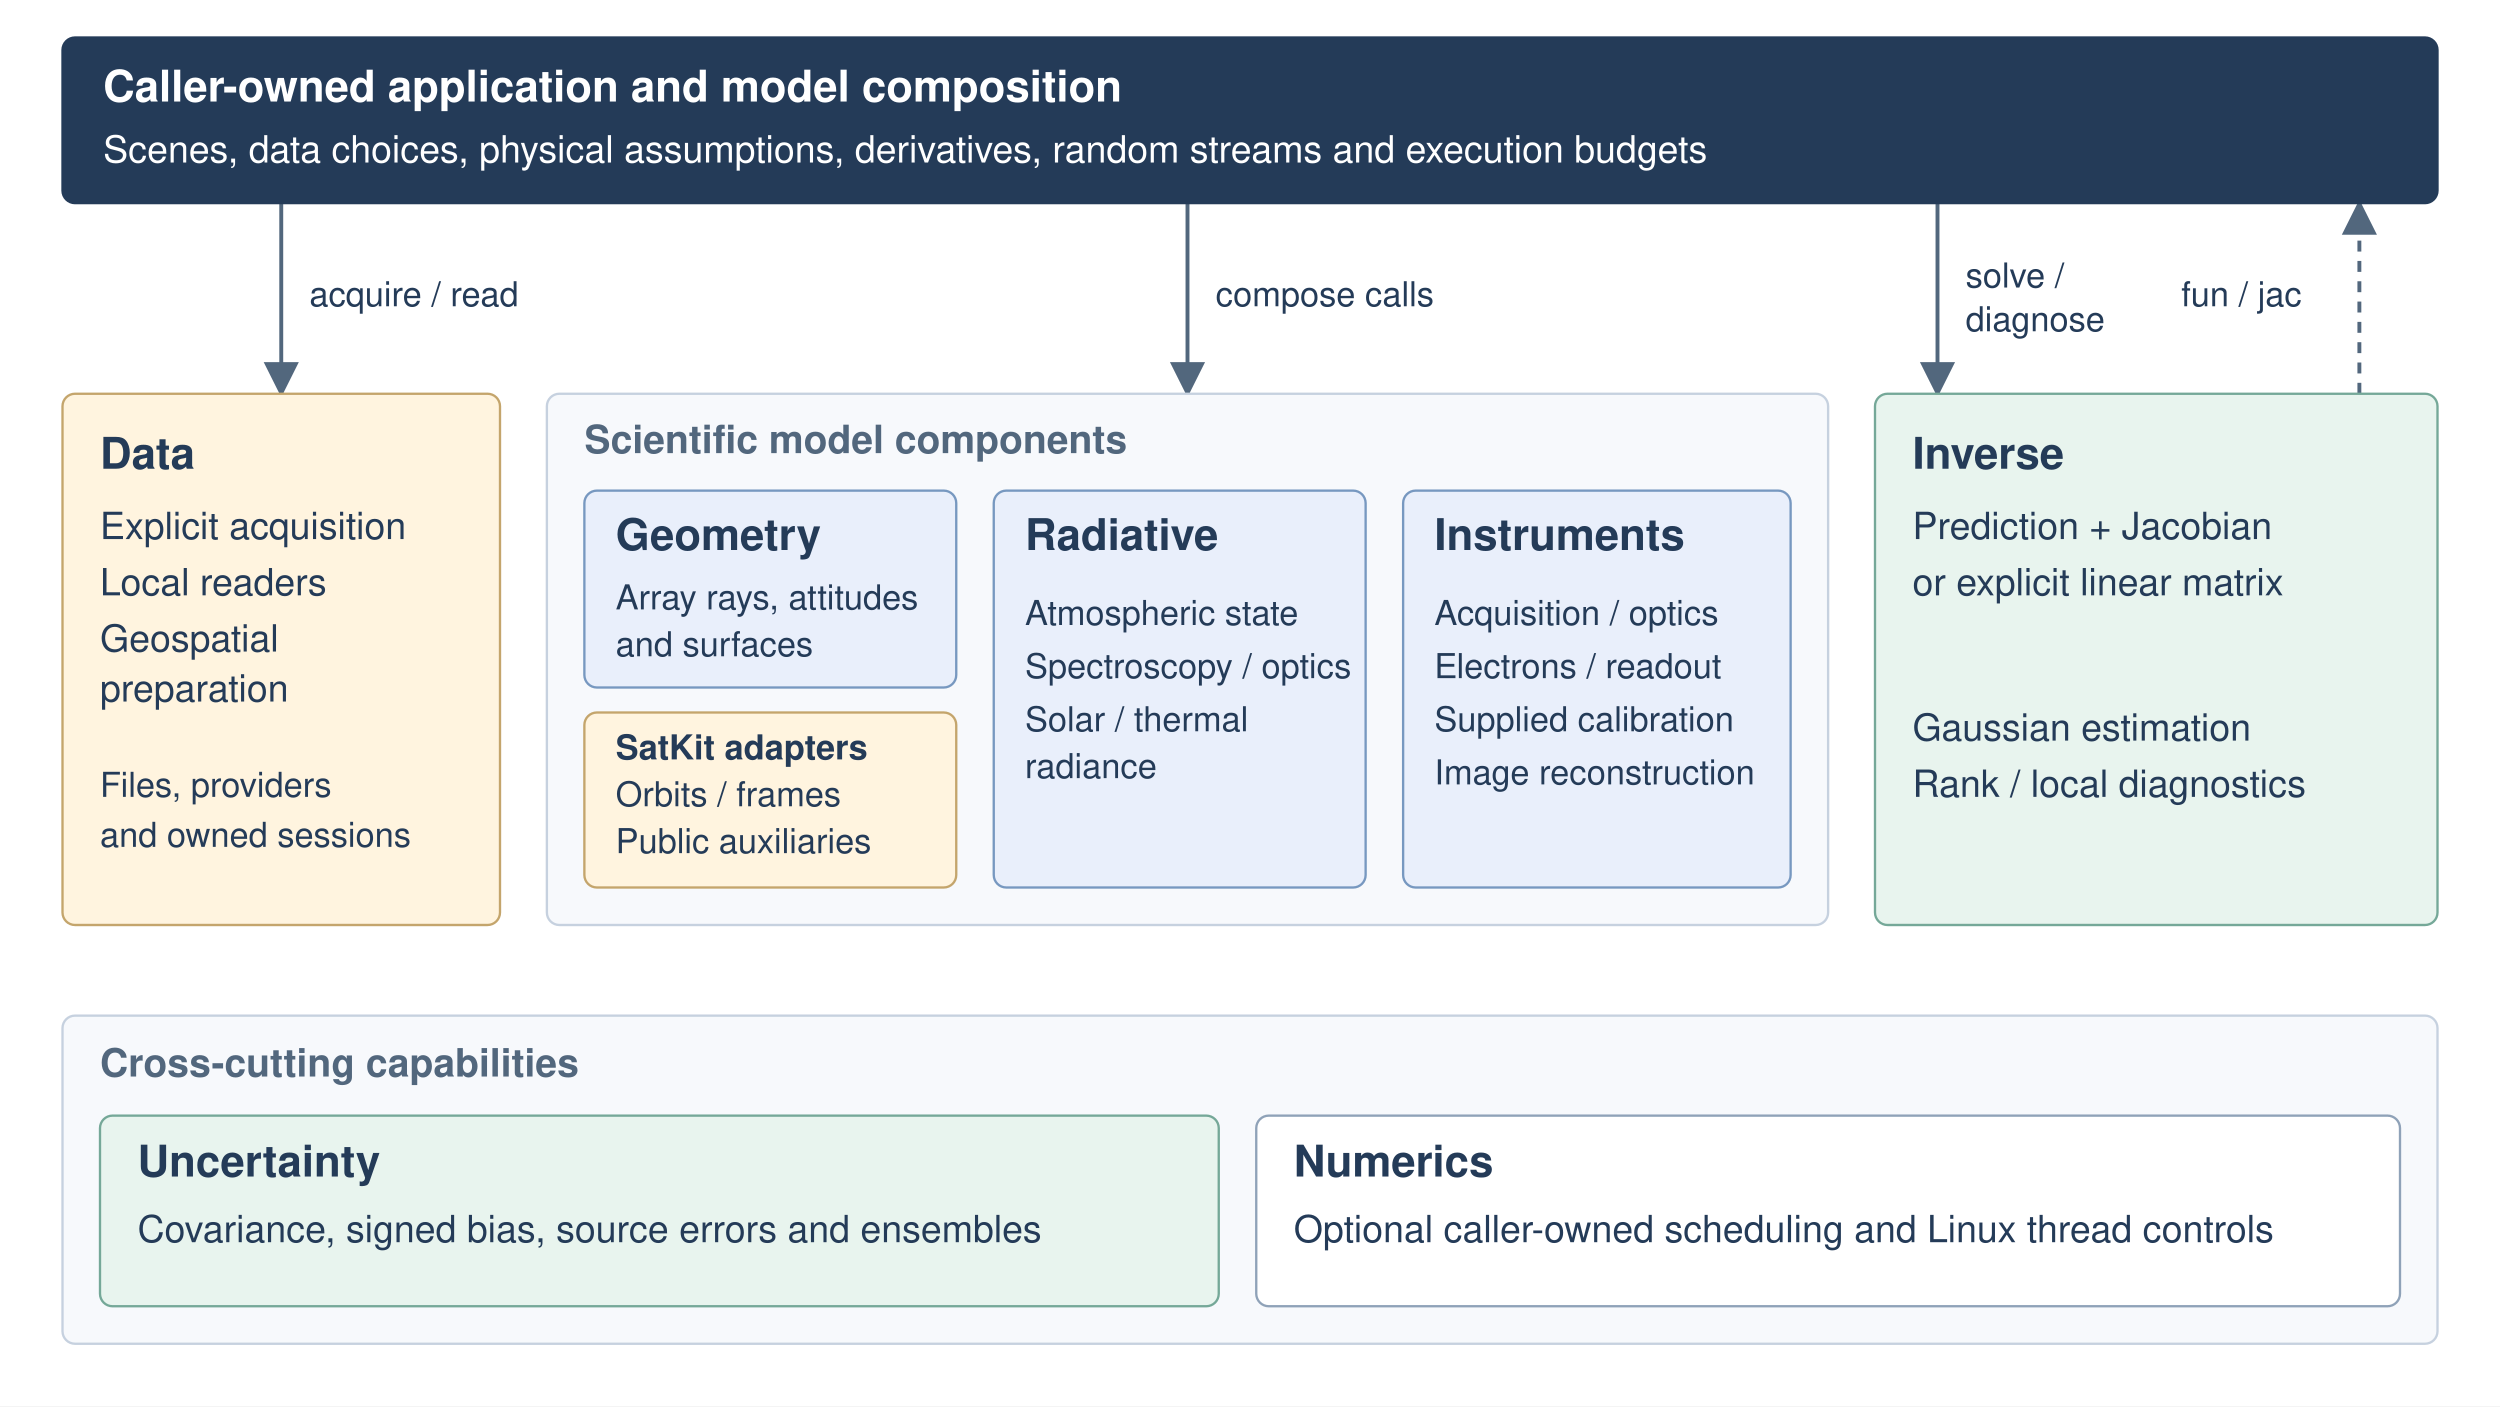
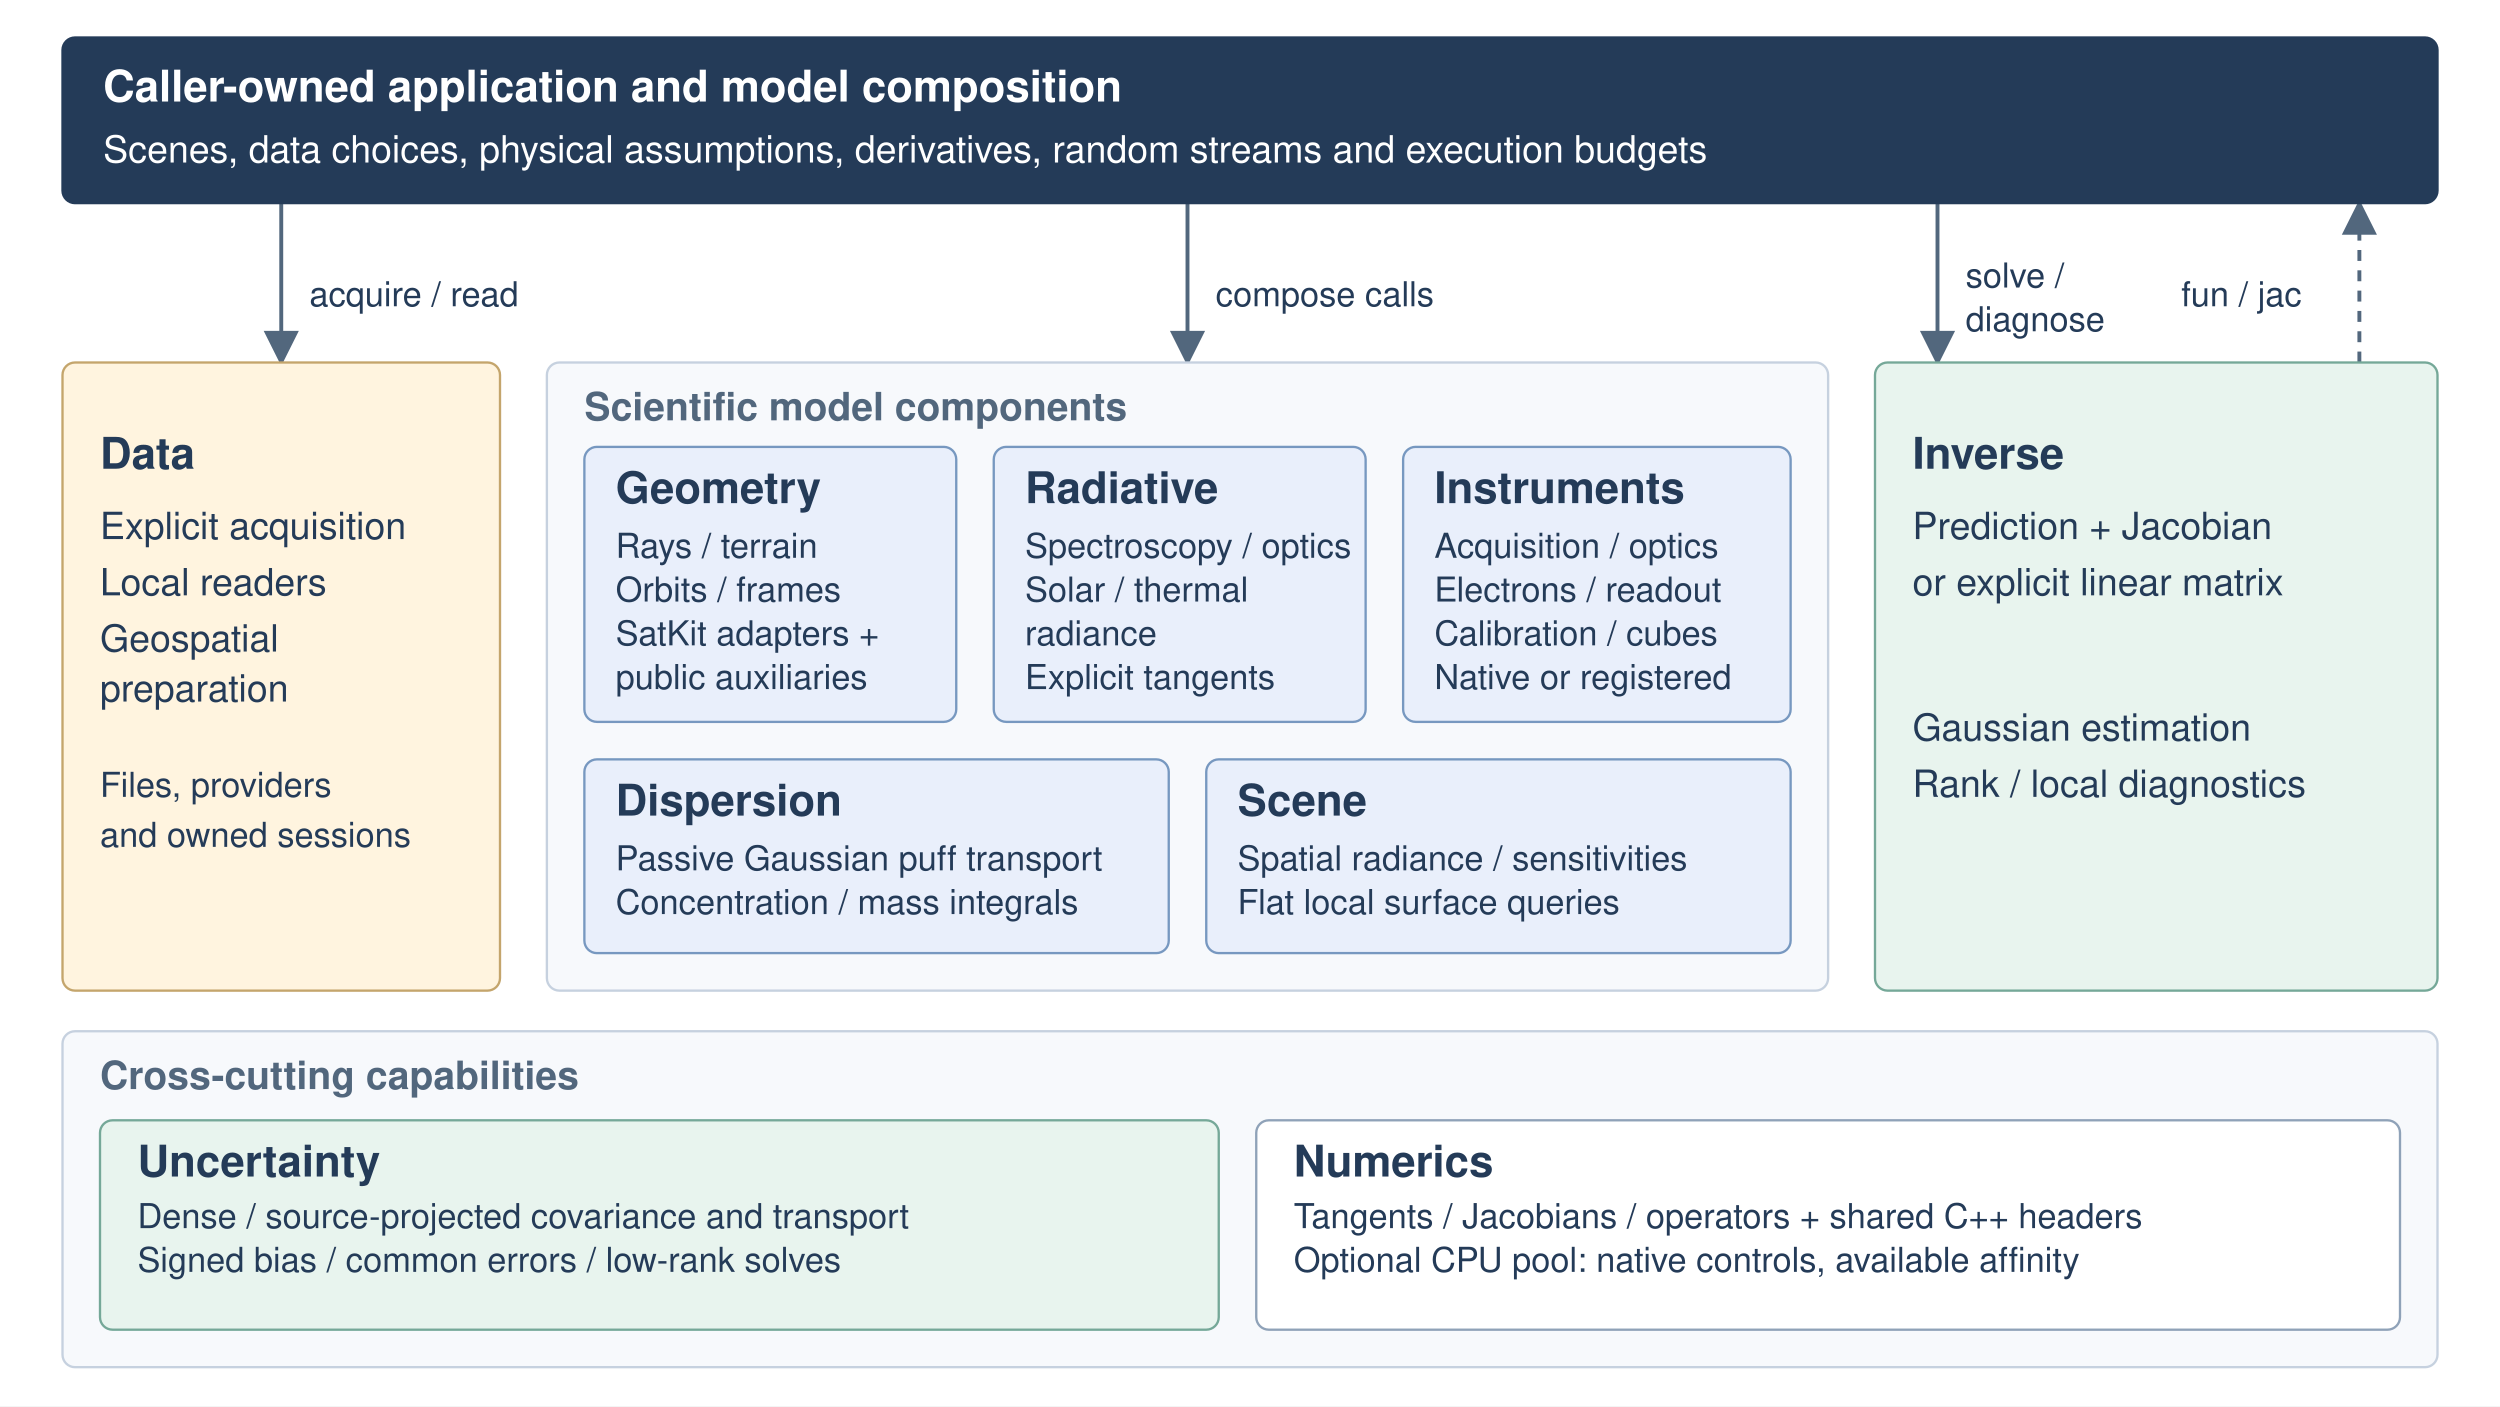
<svg xmlns="http://www.w3.org/2000/svg" width="1600" height="900" viewBox="0 0 1600 900" role="img" aria-describedby="description">
  <defs>
    <marker id="arrow" viewBox="0 0 10 10" refX="9" refY="5" markerWidth="9" markerHeight="9" orient="auto-start-reverse">
      <path d="M 0 0 L 10 5 L 0 10 z" fill="#52677d" />
    </marker>
  </defs>
  <style>
    text { font-family: Helvetica, Arial, sans-serif; fill: #243b58; font-size: 24px; }
    .name { font-size: 28px; font-weight: 700; }
    .group { font-size: 25px; font-weight: 700; fill: #52677d; }
    .small { font-size: 22px; }
    .call { fill: none; stroke: #52677d; stroke-width: 2.5; marker-end: url(#arrow); }
    .box { stroke-width: 1.5; rx: 8; }
  </style>
  <rect width="1600" height="900" fill="#ffffff" />
  <g aria-label="Selected application calls">
-     <path class="call" d="M 180 130 V 252" />
+     <path class="call" d="M 180 130 V 232" />
    <text x="198" y="196" class="small">acquire / read</text>
-     <path class="call" d="M 760 130 V 252" />
+     <path class="call" d="M 760 130 V 232" />
    <text x="778" y="196" class="small">compose calls</text>
-     <path class="call" d="M 1240 130 V 252" />
+     <path class="call" d="M 1240 130 V 232" />
    <text x="1258" y="184" class="small">
      <tspan x="1258">solve /</tspan>
      <tspan x="1258" dy="28">diagnose</tspan>
    </text>
-     <path class="call" stroke-dasharray="7 6" d="M 1510 252 V 130" />
+     <path class="call" stroke-dasharray="7 6" d="M 1510 232 V 130" />
    <text x="1396" y="196" class="small">fun / jac</text>
  </g>
  <g data-qa-block="application">
    <rect class="box" x="40" y="24" width="1520" height="106" fill="#243b58" stroke="#243b58" />
    <text x="66" y="65" class="name" style="fill:#ffffff">Caller-owned application and model composition</text>
    <text x="66" y="104" style="fill:#ffffff">Scenes, data choices, physical assumptions, derivatives, random streams and execution budgets</text>
  </g>
  <g data-qa-block="data">
-     <rect class="box" x="40" y="252" width="280" height="340" fill="#fff4df" stroke="#c4a56c" />
+     <rect class="box" x="40" y="232" width="280" height="402" fill="#fff4df" stroke="#c4a56c" />
    <text x="64" y="300" class="name">Data</text>
    <text x="64" y="345">
      <tspan x="64">Explicit acquisition</tspan>
      <tspan x="64" dy="36">Local readers</tspan>
      <tspan x="64" dy="36">Geospatial</tspan>
      <tspan x="64" dy="32">preparation</tspan>
    </text>
    <text x="64" y="510" class="small">
      <tspan x="64">Files, providers</tspan>
      <tspan x="64" dy="32">and owned sessions</tspan>
    </text>
  </g>
  <g aria-label="Scientific model components">
-     <rect class="box" x="350" y="252" width="820" height="340" fill="#f7f9fc" stroke="#c6d1df" />
-     <text x="374" y="290" class="group">Scientific model components</text>
+     <rect class="box" x="350" y="232" width="820" height="402" fill="#f7f9fc" stroke="#c6d1df" />
+     <text x="374" y="269" class="group">Scientific model components</text>
    <g data-qa-block="geometry">
-       <rect class="box" x="374" y="314" width="238" height="126" fill="#e9effb" stroke="#7798c0" />
-       <text x="394" y="352" class="name">Geometry</text>
-       <text x="394" y="390" class="small">
-         <tspan x="394">Array rays, attitudes</tspan>
-         <tspan x="394" dy="30">and surfaces</tspan>
-       </text>
-     </g>
-     <g data-qa-block="geometry-adapters">
-       <rect class="box" x="374" y="456" width="238" height="112" fill="#fff4df" stroke="#c4a56c" />
-       <text x="394" y="486" class="small">
-         <tspan x="394" font-weight="700">SatKit adapters</tspan>
-         <tspan x="394" dy="30">Orbits / frames</tspan>
-         <tspan x="394" dy="30">Public auxiliaries</tspan>
+       <rect class="box" x="374" y="286" width="238" height="176" fill="#e9effb" stroke="#7798c0" />
+       <text x="394" y="322" class="name">Geometry</text>
+       <text x="394" y="357" class="small">
+         <tspan x="394">Rays / terrain</tspan>
+         <tspan x="394" dy="28">Orbits / frames</tspan>
+         <tspan x="394" dy="28">SatKit adapters +</tspan>
+         <tspan x="394" dy="28">public auxiliaries</tspan>
      </text>
    </g>
    <g data-qa-block="radiative">
-       <rect class="box" x="636" y="314" width="238" height="254" fill="#e9effb" stroke="#7798c0" />
-       <text x="656" y="352" class="name">Radiative</text>
-       <text x="656" y="400" class="small">
-         <tspan x="656">Atmospheric state</tspan>
-         <tspan x="656" dy="34">Spectroscopy / optics</tspan>
-         <tspan x="656" dy="34">Solar / thermal</tspan>
-         <tspan x="656" dy="30">radiance</tspan>
+       <rect class="box" x="636" y="286" width="238" height="176" fill="#e9effb" stroke="#7798c0" />
+       <text x="656" y="322" class="name">Radiative</text>
+       <text x="656" y="357" class="small">
+         <tspan x="656">Spectroscopy / optics</tspan>
+         <tspan x="656" dy="28">Solar / thermal</tspan>
+         <tspan x="656" dy="28">radiance</tspan>
+         <tspan x="656" dy="28">Explicit tangents</tspan>
      </text>
    </g>
    <g data-qa-block="instruments">
-       <rect class="box" x="898" y="314" width="248" height="254" fill="#e9effb" stroke="#7798c0" />
-       <text x="918" y="352" class="name">Instruments</text>
-       <text x="918" y="400" class="small">
+       <rect class="box" x="898" y="286" width="248" height="176" fill="#e9effb" stroke="#7798c0" />
+       <text x="918" y="322" class="name">Instruments</text>
+       <text x="918" y="357" class="small">
        <tspan x="918">Acquisition / optics</tspan>
-         <tspan x="918" dy="34">Electrons / readout</tspan>
-         <tspan x="918" dy="34">Supplied calibration</tspan>
-         <tspan x="918" dy="34">Image reconstruction</tspan>
+         <tspan x="918" dy="28">Electrons / readout</tspan>
+         <tspan x="918" dy="28">Calibration / cubes</tspan>
+         <tspan x="918" dy="28">Native or registered</tspan>
+       </text>
+     </g>
+     <g data-qa-block="dispersion">
+       <rect class="box" x="374" y="486" width="374" height="124" fill="#e9effb" stroke="#7798c0" />
+       <text x="394" y="522" class="name">Dispersion</text>
+       <text x="394" y="557" class="small">
+         <tspan x="394">Passive Gaussian puff transport</tspan>
+         <tspan x="394" dy="28">Concentration / mass integrals</tspan>
+       </text>
+     </g>
+     <g data-qa-block="scene">
+       <rect class="box" x="772" y="486" width="374" height="124" fill="#e9effb" stroke="#7798c0" />
+       <text x="792" y="522" class="name">Scene</text>
+       <text x="792" y="557" class="small">
+         <tspan x="792">Spatial radiance / sensitivities</tspan>
+         <tspan x="792" dy="28">Flat local surface queries</tspan>
      </text>
    </g>
  </g>
  <g data-qa-block="inverse">
-     <rect class="box" x="1200" y="252" width="360" height="340" fill="#e8f4ee" stroke="#75a898" />
+     <rect class="box" x="1200" y="232" width="360" height="402" fill="#e8f4ee" stroke="#75a898" />
    <text x="1224" y="300" class="name">Inverse</text>
    <text x="1224" y="345">
      <tspan x="1224">Prediction + Jacobian</tspan>
      <tspan x="1224" dy="36">or explicit linear matrix</tspan>
    </text>
    <text x="1224" y="474">
      <tspan x="1224">Gaussian estimation</tspan>
      <tspan x="1224" dy="36">Rank / local diagnostics</tspan>
    </text>
  </g>
  <g aria-label="Cross-cutting capabilities">
-     <rect class="box" x="40" y="650" width="1520" height="210" fill="#f7f9fc" stroke="#c6d1df" />
-     <text x="64" y="689" class="group">Cross-cutting capabilities</text>
+     <rect class="box" x="40" y="660" width="1520" height="215" fill="#f7f9fc" stroke="#c6d1df" />
+     <text x="64" y="697" class="group">Cross-cutting capabilities</text>
    <g data-qa-block="uncertainty">
-       <rect class="box" x="64" y="714" width="716" height="122" fill="#e8f4ee" stroke="#75a898" />
+       <rect class="box" x="64" y="717" width="716" height="134" fill="#e8f4ee" stroke="#75a898" />
      <text x="88" y="753" class="name">Uncertainty</text>
-       <text x="88" y="795">Covariance, signed bias, source errors and ensembles</text>
+       <text x="88" y="786" class="small">
+         <tspan x="88">Dense / source-projected covariance and transport</tspan>
+         <tspan x="88" dy="28">Signed bias / common errors / low-rank solves</tspan>
+       </text>
    </g>
    <g data-qa-block="numerics">
-       <rect class="box" x="804" y="714" width="732" height="122" fill="#ffffff" stroke="#8fa2b8" />
+       <rect class="box" x="804" y="717" width="732" height="134" fill="#ffffff" stroke="#8fa2b8" />
      <text x="828" y="753" class="name">Numerics</text>
-       <text x="828" y="795">Optional caller-owned scheduling and Linux thread controls</text>
+       <text x="828" y="786" class="small">
+         <tspan x="828">Tangents / Jacobians / operators + shared C++ headers</tspan>
+         <tspan x="828" dy="28">Optional CPU pool: native controls, available affinity</tspan>
+       </text>
    </g>
  </g>
</svg>
